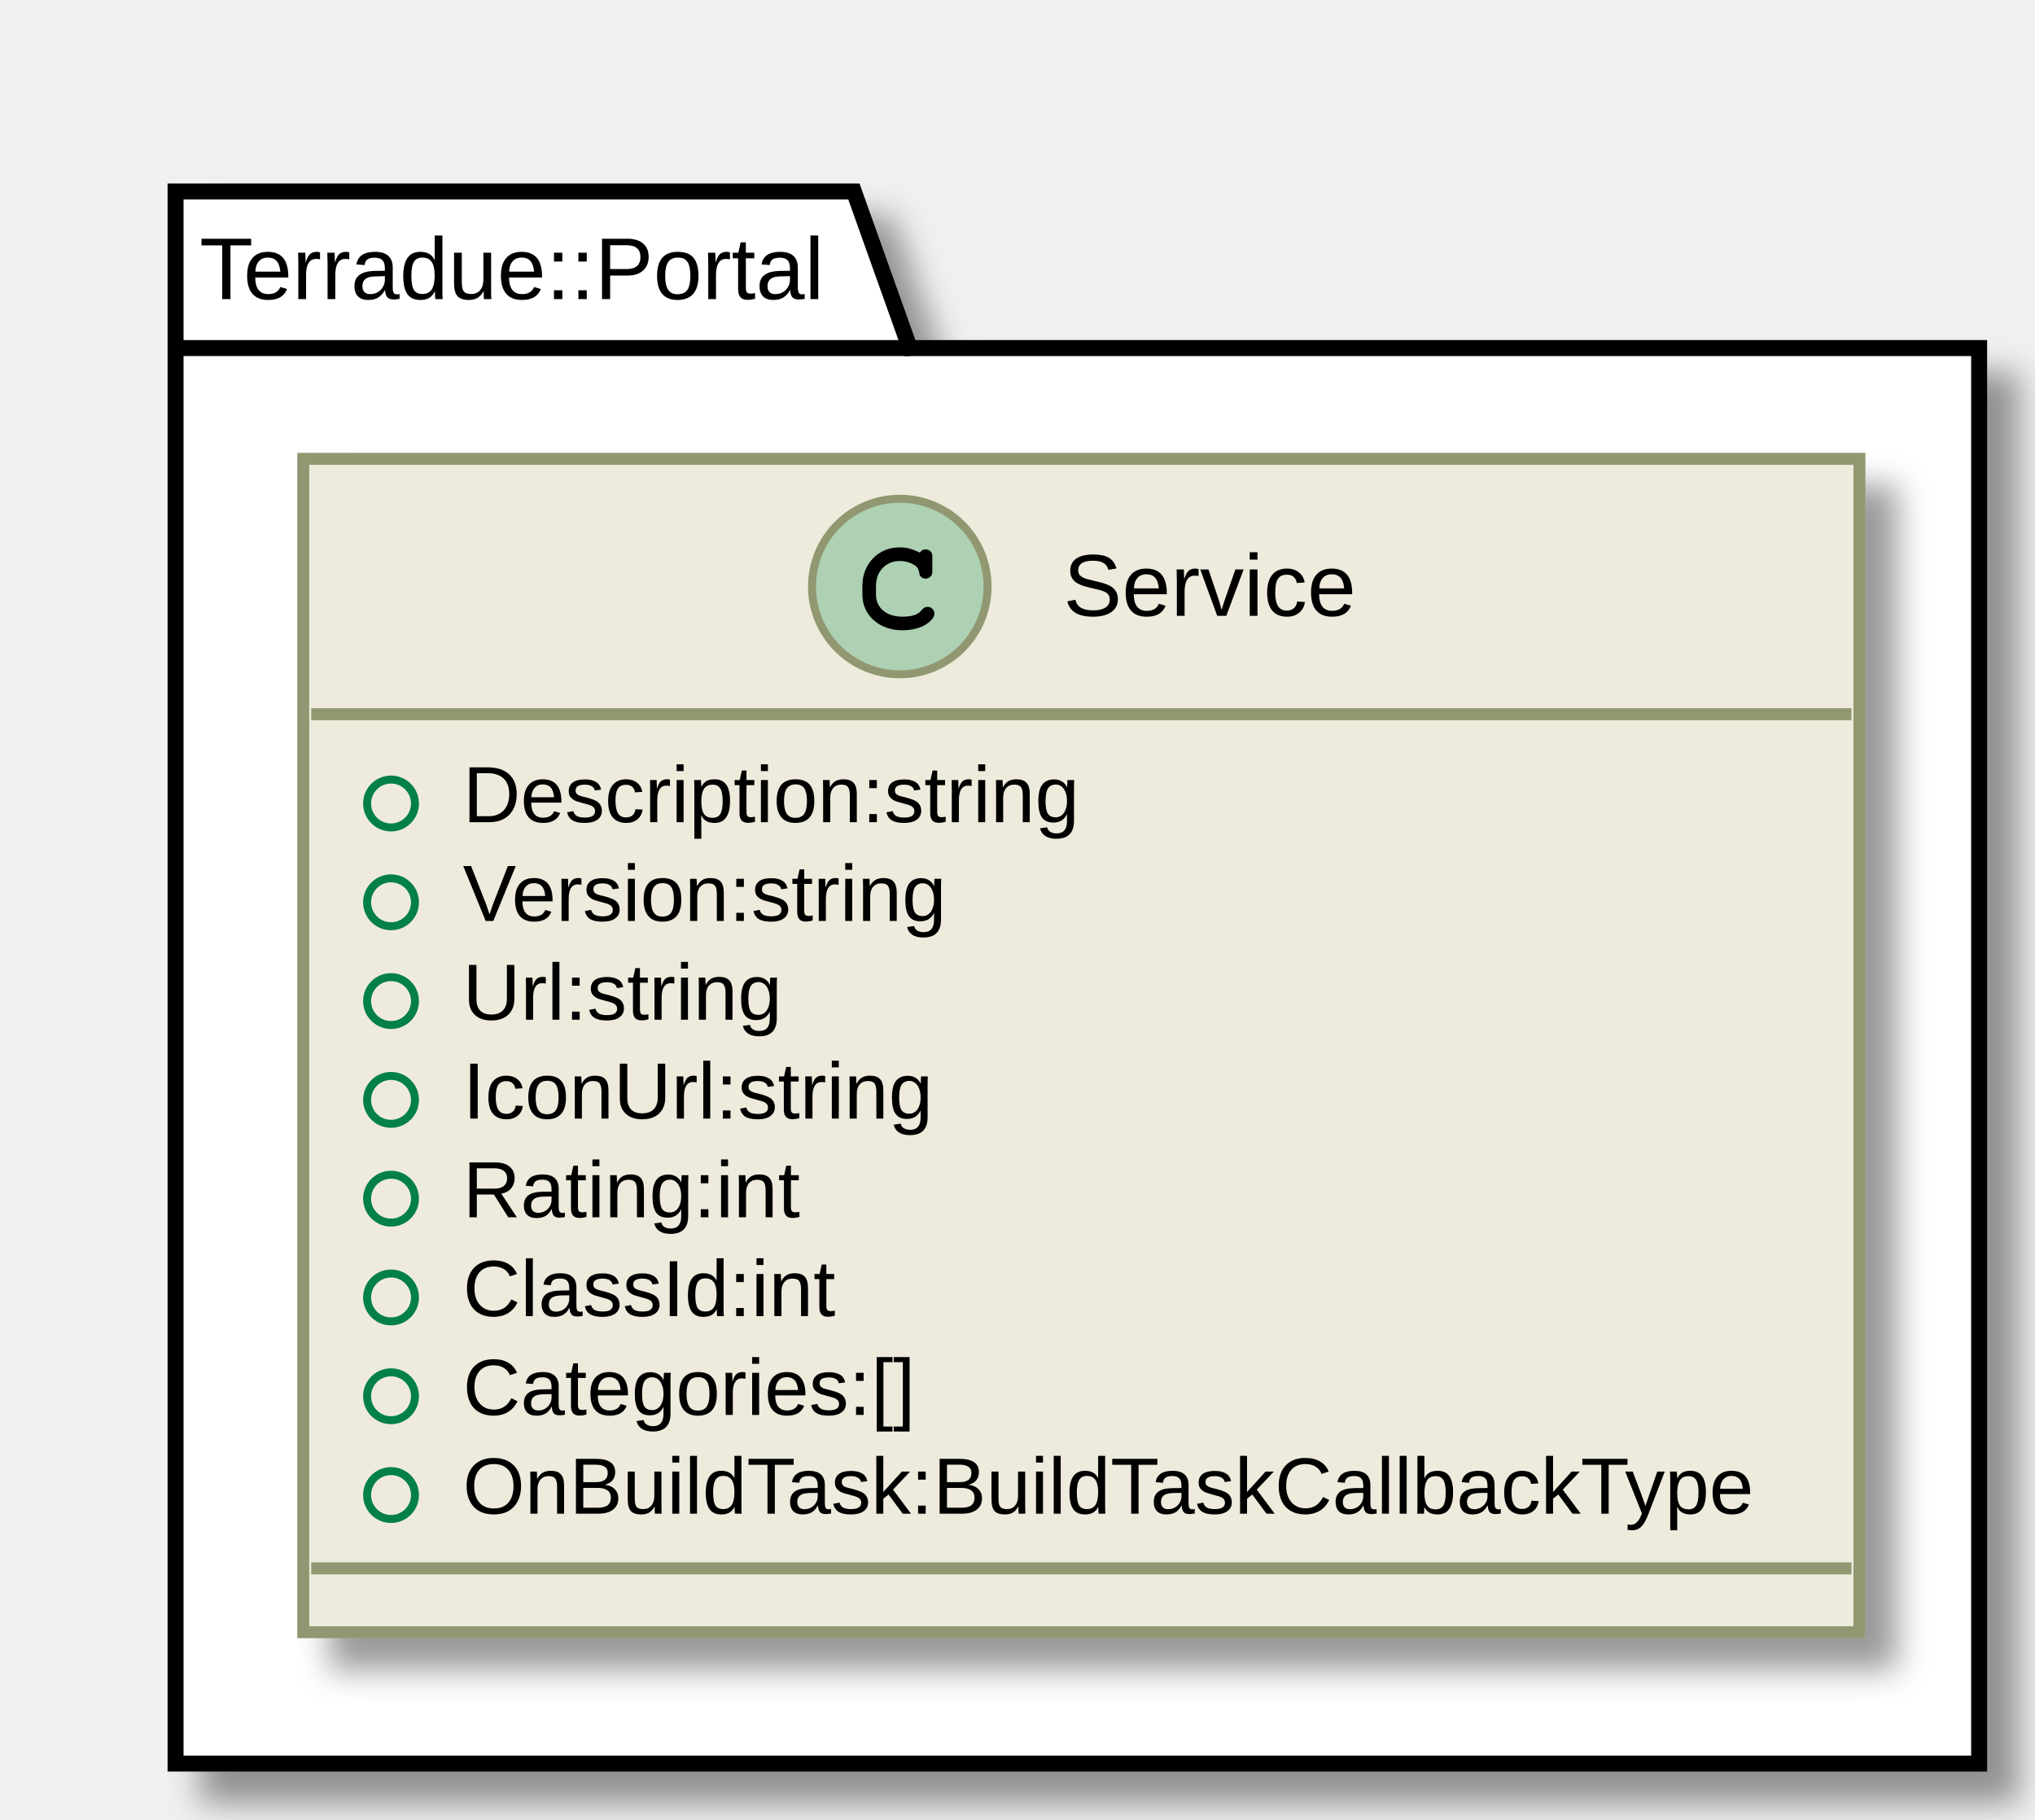
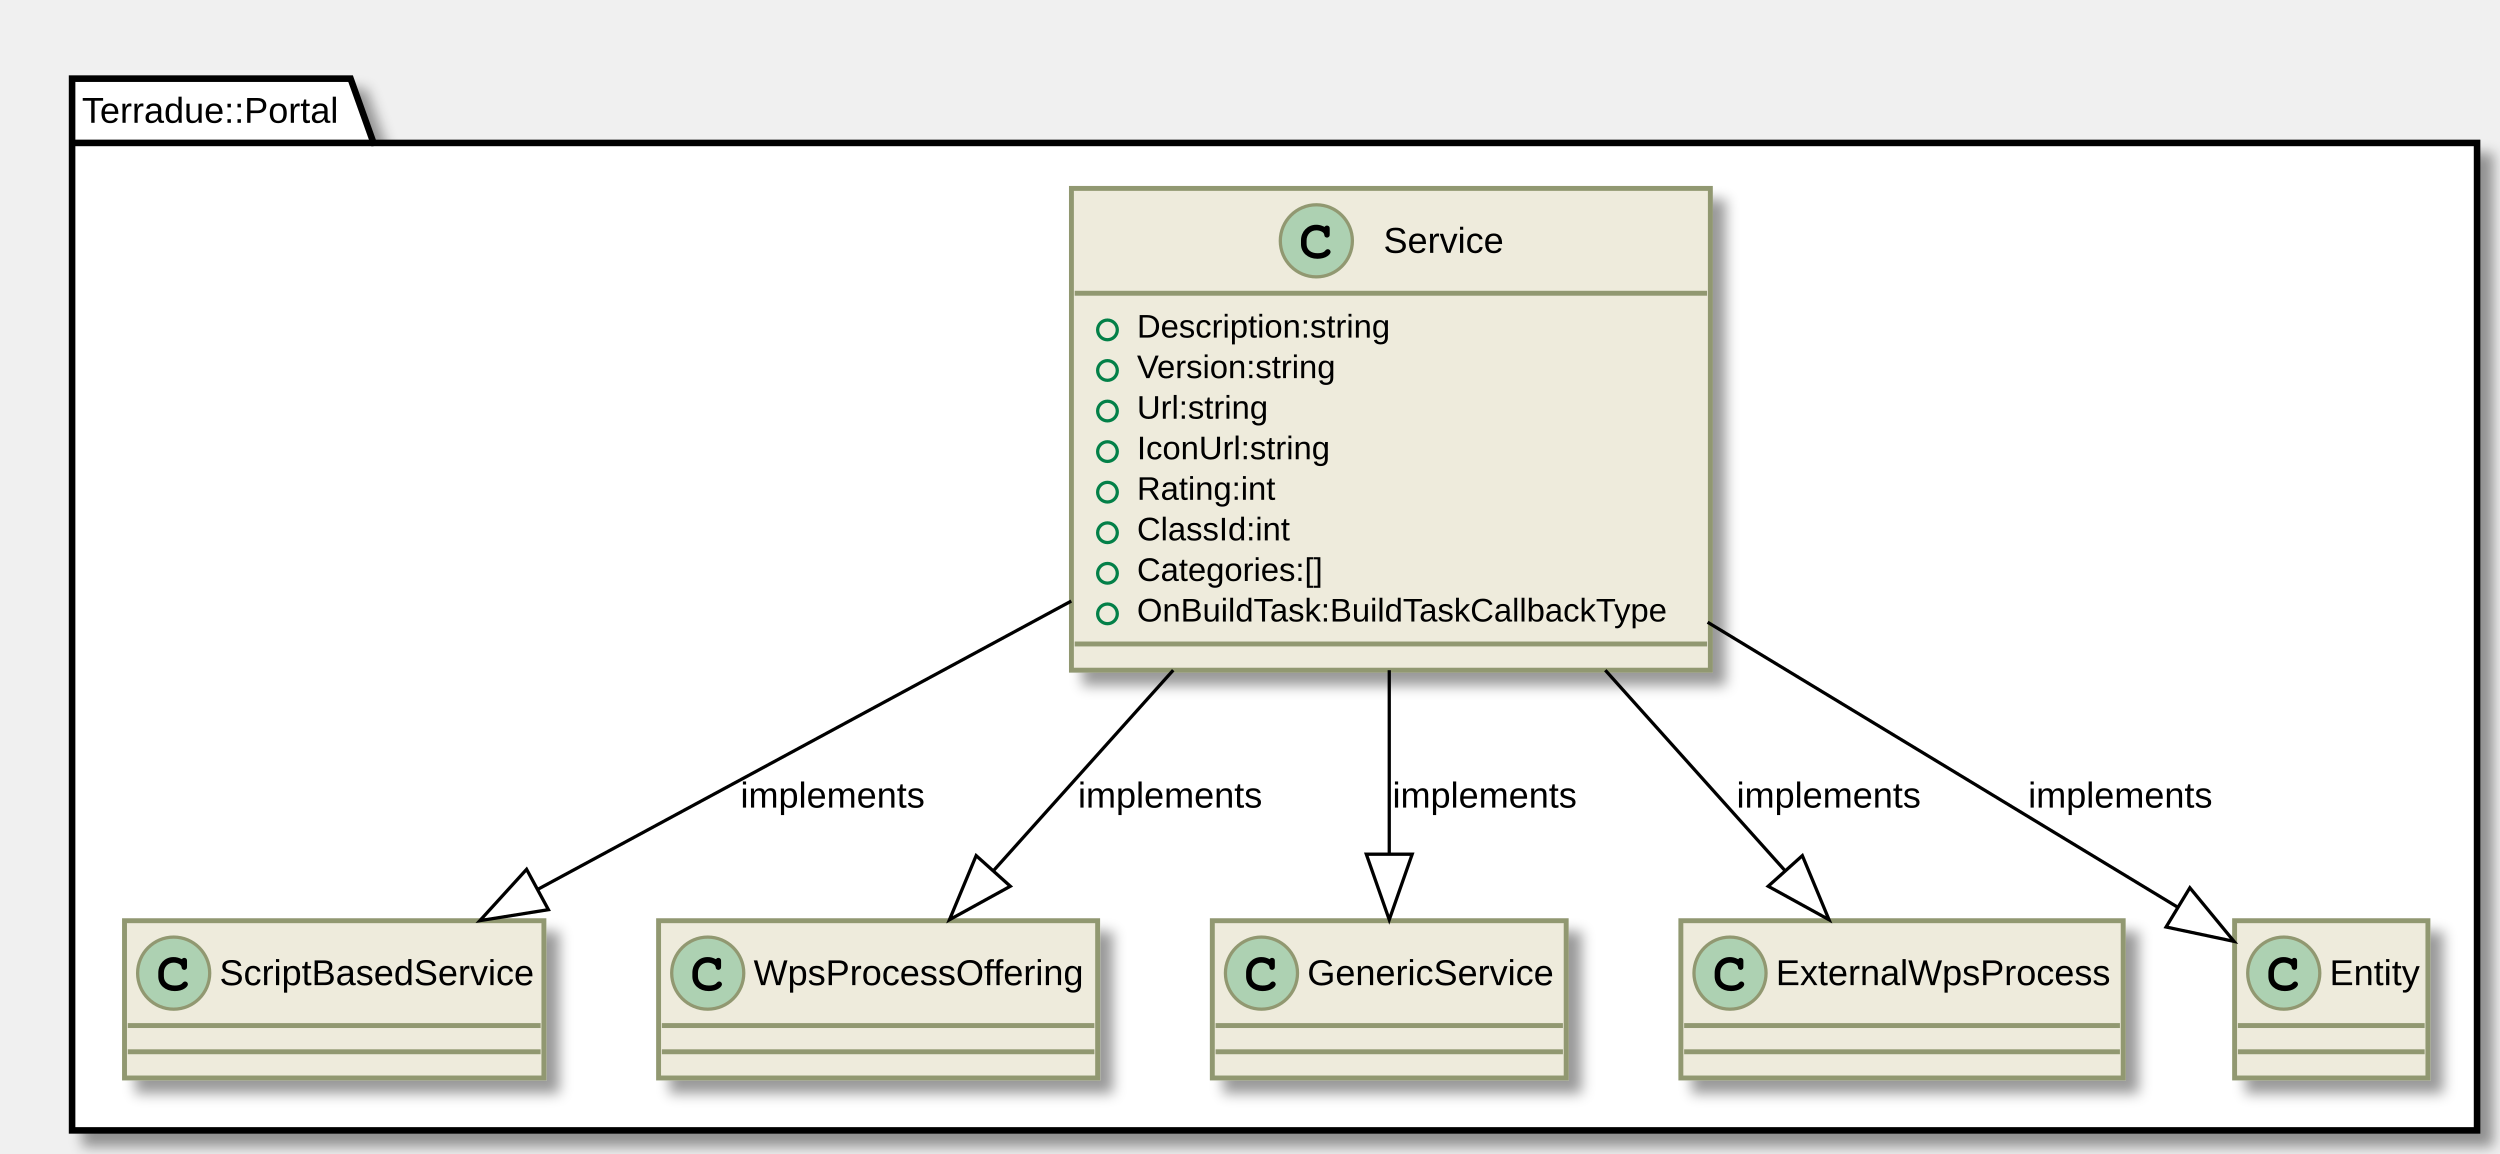
- <svg xmlns="http://www.w3.org/2000/svg" xmlns:xlink="http://www.w3.org/1999/xlink" height="228pt" style="width:255px;height:228px;" version="1.1" viewBox="0 0 255 228" width="255pt">
+ <svg xmlns="http://www.w3.org/2000/svg" xmlns:xlink="http://www.w3.org/1999/xlink" height="352pt" style="width:763px;height:352px;" version="1.1" viewBox="0 0 763 352" width="763pt">
  <defs>
    <filter height="300%" id="f1" width="300%" x="-1" y="-1">
      <feGaussianBlur result="blurOut" stdDeviation="2.0" />
      <feColorMatrix in="blurOut" result="blurOut2" type="matrix" values="0 0 0 0 0 0 0 0 0 0 0 0 0 0 0 0 0 0 .4 0" />
      <feOffset dx="4.0" dy="4.0" in="blurOut2" result="blurOut3" />
      <feBlend in="SourceGraphic" in2="blurOut3" mode="normal" />
    </filter>
  </defs>
  <g>
-     <polygon fill="#FFFFFF" filter="url(#f1)" points="22,24,107,24,114,43.618,248,43.618,248,221,22,221,22,24" style="stroke: #000000; stroke-width: 2.0;" />
+     <polygon fill="#FFFFFF" filter="url(#f1)" points="22,24,107,24,114,43.618,756,43.618,756,345,22,345,22,24" style="stroke: #000000; stroke-width: 2.0;" />
    <line style="stroke: #000000; stroke-width: 2.0;" x1="22" x2="114" y1="43.618" y2="43.618" />
    <text fill="#000000" font-family="Arial" font-size="11" lengthAdjust="spacingAndGlyphs" textLength="79" x="25" y="37.483">Terradue::Portal</text>
    <a target="_top" xlink:href="../information/classes/class_terradue_1_1_portal_1_1_service.html" xlink:title="../information/classes/class_terradue_1_1_portal_1_1_service.html">
-       <rect fill="#EEEBDC" filter="url(#f1)" height="147.04" style="stroke: #919871; stroke-width: 1.5;" width="195" x="38" y="57.5" />
-       <ellipse cx="112.75" cy="73.5" fill="#ADD1B2" rx="11" ry="11" style="stroke: #919871; stroke-width: 1.0;" />
-       <path d="M115.094,69.172 C114.156,68.734 113.562,68.594 112.688,68.594 C110.062,68.594 108.062,70.672 108.062,73.391 L108.062,74.516 C108.062,77.094 110.172,78.984 113.062,78.984 C114.281,78.984 115.438,78.688 116.188,78.141 C116.766,77.734 117.094,77.281 117.094,76.891 C117.094,76.438 116.703,76.047 116.234,76.047 C116.016,76.047 115.812,76.125 115.625,76.312 C115.172,76.797 115.172,76.797 114.984,76.891 C114.562,77.156 113.875,77.281 113.109,77.281 C111.062,77.281 109.766,76.188 109.766,74.484 L109.766,73.391 C109.766,71.609 111.016,70.297 112.75,70.297 C113.328,70.297 113.938,70.453 114.406,70.703 C114.891,70.984 115.062,71.203 115.156,71.609 C115.219,72.016 115.25,72.141 115.391,72.266 C115.531,72.406 115.766,72.516 115.984,72.516 C116.25,72.516 116.516,72.375 116.688,72.156 C116.797,72 116.828,71.812 116.828,71.391 L116.828,69.969 C116.828,69.531 116.812,69.406 116.719,69.25 C116.562,68.984 116.281,68.844 115.984,68.844 C115.688,68.844 115.484,68.938 115.266,69.25 L115.094,69.172 Z " />
-       <text fill="#000000" font-family="Arial" font-size="11" lengthAdjust="spacingAndGlyphs" textLength="37" x="133.25" y="77.174">Service</text>
-       <line style="stroke: #919871; stroke-width: 1.5;" x1="39" x2="232" y1="89.5" y2="89.5" />
-       <ellipse cx="49" cy="100.69" fill="none" rx="3" ry="3" style="stroke: #038048; stroke-width: 1.0;" />
-       <text fill="#000000" font-family="Arial" font-size="10" lengthAdjust="spacingAndGlyphs" textLength="79" x="58" y="103.03">Description:string</text>
-       <ellipse cx="49" cy="113.07" fill="none" rx="3" ry="3" style="stroke: #038048; stroke-width: 1.0;" />
-       <text fill="#000000" font-family="Arial" font-size="10" lengthAdjust="spacingAndGlyphs" textLength="63" x="58" y="115.41">Version:string</text>
-       <ellipse cx="49" cy="125.45" fill="none" rx="3" ry="3" style="stroke: #038048; stroke-width: 1.0;" />
-       <text fill="#000000" font-family="Arial" font-size="10" lengthAdjust="spacingAndGlyphs" textLength="40" x="58" y="127.79">Url:string</text>
-       <ellipse cx="49" cy="137.83" fill="none" rx="3" ry="3" style="stroke: #038048; stroke-width: 1.0;" />
-       <text fill="#000000" font-family="Arial" font-size="10" lengthAdjust="spacingAndGlyphs" textLength="60" x="58" y="140.17">IconUrl:string</text>
-       <ellipse cx="49" cy="150.21" fill="none" rx="3" ry="3" style="stroke: #038048; stroke-width: 1.0;" />
-       <text fill="#000000" font-family="Arial" font-size="10" lengthAdjust="spacingAndGlyphs" textLength="44" x="58" y="152.55">Rating:int</text>
-       <ellipse cx="49" cy="162.59" fill="none" rx="3" ry="3" style="stroke: #038048; stroke-width: 1.0;" />
-       <text fill="#000000" font-family="Arial" font-size="10" lengthAdjust="spacingAndGlyphs" textLength="48" x="58" y="164.93">ClassId:int</text>
-       <ellipse cx="49" cy="174.97" fill="none" rx="3" ry="3" style="stroke: #038048; stroke-width: 1.0;" />
-       <text fill="#000000" font-family="Arial" font-size="10" lengthAdjust="spacingAndGlyphs" textLength="59" x="58" y="177.31">Categories:[]</text>
-       <ellipse cx="49" cy="187.35" fill="none" rx="3" ry="3" style="stroke: #038048; stroke-width: 1.0;" />
-       <text fill="#000000" font-family="Arial" font-size="10" lengthAdjust="spacingAndGlyphs" textLength="169" x="58" y="189.69">OnBuildTask:BuildTaskCallbackType</text>
-       <line style="stroke: #919871; stroke-width: 1.5;" x1="39" x2="232" y1="196.54" y2="196.54" />
+       <rect fill="#EEEBDC" filter="url(#f1)" height="147.04" style="stroke: #919871; stroke-width: 1.5;" width="195" x="327" y="57.5" />
+       <ellipse cx="401.75" cy="73.5" fill="#ADD1B2" rx="11" ry="11" style="stroke: #919871; stroke-width: 1.0;" />
+       <path d="M404.094,69.172 C403.156,68.734 402.562,68.594 401.688,68.594 C399.062,68.594 397.062,70.672 397.062,73.391 L397.062,74.516 C397.062,77.094 399.172,78.984 402.062,78.984 C403.281,78.984 404.438,78.688 405.188,78.141 C405.766,77.734 406.094,77.281 406.094,76.891 C406.094,76.438 405.703,76.047 405.234,76.047 C405.016,76.047 404.812,76.125 404.625,76.312 C404.172,76.797 404.172,76.797 403.984,76.891 C403.562,77.156 402.875,77.281 402.109,77.281 C400.062,77.281 398.766,76.188 398.766,74.484 L398.766,73.391 C398.766,71.609 400.016,70.297 401.75,70.297 C402.328,70.297 402.938,70.453 403.406,70.703 C403.891,70.984 404.062,71.203 404.156,71.609 C404.219,72.016 404.25,72.141 404.391,72.266 C404.531,72.406 404.766,72.516 404.984,72.516 C405.25,72.516 405.516,72.375 405.688,72.156 C405.797,72 405.828,71.812 405.828,71.391 L405.828,69.969 C405.828,69.531 405.812,69.406 405.719,69.25 C405.562,68.984 405.281,68.844 404.984,68.844 C404.688,68.844 404.484,68.938 404.266,69.25 L404.094,69.172 Z " />
+       <text fill="#000000" font-family="Arial" font-size="11" lengthAdjust="spacingAndGlyphs" textLength="37" x="422.25" y="77.174">Service</text>
+       <line style="stroke: #919871; stroke-width: 1.5;" x1="328" x2="521" y1="89.5" y2="89.5" />
+       <ellipse cx="338" cy="100.69" fill="none" rx="3" ry="3" style="stroke: #038048; stroke-width: 1.0;" />
+       <text fill="#000000" font-family="Arial" font-size="10" lengthAdjust="spacingAndGlyphs" textLength="79" x="347" y="103.03">Description:string</text>
+       <ellipse cx="338" cy="113.07" fill="none" rx="3" ry="3" style="stroke: #038048; stroke-width: 1.0;" />
+       <text fill="#000000" font-family="Arial" font-size="10" lengthAdjust="spacingAndGlyphs" textLength="63" x="347" y="115.41">Version:string</text>
+       <ellipse cx="338" cy="125.45" fill="none" rx="3" ry="3" style="stroke: #038048; stroke-width: 1.0;" />
+       <text fill="#000000" font-family="Arial" font-size="10" lengthAdjust="spacingAndGlyphs" textLength="40" x="347" y="127.79">Url:string</text>
+       <ellipse cx="338" cy="137.83" fill="none" rx="3" ry="3" style="stroke: #038048; stroke-width: 1.0;" />
+       <text fill="#000000" font-family="Arial" font-size="10" lengthAdjust="spacingAndGlyphs" textLength="60" x="347" y="140.17">IconUrl:string</text>
+       <ellipse cx="338" cy="150.21" fill="none" rx="3" ry="3" style="stroke: #038048; stroke-width: 1.0;" />
+       <text fill="#000000" font-family="Arial" font-size="10" lengthAdjust="spacingAndGlyphs" textLength="44" x="347" y="152.55">Rating:int</text>
+       <ellipse cx="338" cy="162.59" fill="none" rx="3" ry="3" style="stroke: #038048; stroke-width: 1.0;" />
+       <text fill="#000000" font-family="Arial" font-size="10" lengthAdjust="spacingAndGlyphs" textLength="48" x="347" y="164.93">ClassId:int</text>
+       <ellipse cx="338" cy="174.97" fill="none" rx="3" ry="3" style="stroke: #038048; stroke-width: 1.0;" />
+       <text fill="#000000" font-family="Arial" font-size="10" lengthAdjust="spacingAndGlyphs" textLength="59" x="347" y="177.31">Categories:[]</text>
+       <ellipse cx="338" cy="187.35" fill="none" rx="3" ry="3" style="stroke: #038048; stroke-width: 1.0;" />
+       <text fill="#000000" font-family="Arial" font-size="10" lengthAdjust="spacingAndGlyphs" textLength="169" x="347" y="189.69">OnBuildTask:BuildTaskCallbackType</text>
+       <line style="stroke: #919871; stroke-width: 1.5;" x1="328" x2="521" y1="196.54" y2="196.54" />
    </a>
+     <rect fill="#EEEBDC" filter="url(#f1)" height="48" style="stroke: #919871; stroke-width: 1.5;" width="128" x="38" y="281" />
+     <ellipse cx="53" cy="297" fill="#ADD1B2" rx="11" ry="11" style="stroke: #919871; stroke-width: 1.0;" />
+     <path d="M55.344,292.672 C54.406,292.234 53.812,292.094 52.938,292.094 C50.312,292.094 48.312,294.172 48.312,296.891 L48.312,298.016 C48.312,300.594 50.422,302.484 53.312,302.484 C54.531,302.484 55.688,302.188 56.438,301.641 C57.016,301.234 57.344,300.781 57.344,300.391 C57.344,299.938 56.953,299.547 56.484,299.547 C56.266,299.547 56.062,299.625 55.875,299.812 C55.422,300.297 55.422,300.297 55.234,300.391 C54.812,300.656 54.125,300.781 53.359,300.781 C51.312,300.781 50.016,299.688 50.016,297.984 L50.016,296.891 C50.016,295.109 51.266,293.797 53,293.797 C53.578,293.797 54.188,293.953 54.656,294.203 C55.141,294.484 55.312,294.703 55.406,295.109 C55.469,295.516 55.5,295.641 55.641,295.766 C55.781,295.906 56.016,296.016 56.234,296.016 C56.5,296.016 56.766,295.875 56.938,295.656 C57.047,295.5 57.078,295.312 57.078,294.891 L57.078,293.469 C57.078,293.031 57.062,292.906 56.969,292.75 C56.812,292.484 56.531,292.344 56.234,292.344 C55.938,292.344 55.734,292.438 55.516,292.75 L55.344,292.672 Z " />
+     <text fill="#000000" font-family="Arial" font-size="11" lengthAdjust="spacingAndGlyphs" textLength="96" x="67" y="300.674">ScriptBasedService</text>
+     <line style="stroke: #919871; stroke-width: 1.5;" x1="39" x2="165" y1="313" y2="313" />
+     <line style="stroke: #919871; stroke-width: 1.5;" x1="39" x2="165" y1="321" y2="321" />
+     <rect fill="#EEEBDC" filter="url(#f1)" height="48" style="stroke: #919871; stroke-width: 1.5;" width="134" x="201" y="281" />
+     <ellipse cx="216" cy="297" fill="#ADD1B2" rx="11" ry="11" style="stroke: #919871; stroke-width: 1.0;" />
+     <path d="M218.344,292.672 C217.406,292.234 216.812,292.094 215.938,292.094 C213.312,292.094 211.312,294.172 211.312,296.891 L211.312,298.016 C211.312,300.594 213.422,302.484 216.312,302.484 C217.531,302.484 218.688,302.188 219.438,301.641 C220.016,301.234 220.344,300.781 220.344,300.391 C220.344,299.938 219.953,299.547 219.484,299.547 C219.266,299.547 219.062,299.625 218.875,299.812 C218.422,300.297 218.422,300.297 218.234,300.391 C217.812,300.656 217.125,300.781 216.359,300.781 C214.312,300.781 213.016,299.688 213.016,297.984 L213.016,296.891 C213.016,295.109 214.266,293.797 216,293.797 C216.578,293.797 217.188,293.953 217.656,294.203 C218.141,294.484 218.312,294.703 218.406,295.109 C218.469,295.516 218.5,295.641 218.641,295.766 C218.781,295.906 219.016,296.016 219.234,296.016 C219.5,296.016 219.766,295.875 219.938,295.656 C220.047,295.5 220.078,295.312 220.078,294.891 L220.078,293.469 C220.078,293.031 220.062,292.906 219.969,292.75 C219.812,292.484 219.531,292.344 219.234,292.344 C218.938,292.344 218.734,292.438 218.516,292.75 L218.344,292.672 Z " />
+     <text fill="#000000" font-family="Arial" font-size="11" lengthAdjust="spacingAndGlyphs" textLength="102" x="230" y="300.674">WpsProcessOffering</text>
+     <line style="stroke: #919871; stroke-width: 1.5;" x1="202" x2="334" y1="313" y2="313" />
+     <line style="stroke: #919871; stroke-width: 1.5;" x1="202" x2="334" y1="321" y2="321" />
+     <rect fill="#EEEBDC" filter="url(#f1)" height="48" style="stroke: #919871; stroke-width: 1.5;" width="108" x="370" y="281" />
+     <ellipse cx="385" cy="297" fill="#ADD1B2" rx="11" ry="11" style="stroke: #919871; stroke-width: 1.0;" />
+     <path d="M387.344,292.672 C386.406,292.234 385.812,292.094 384.938,292.094 C382.312,292.094 380.312,294.172 380.312,296.891 L380.312,298.016 C380.312,300.594 382.422,302.484 385.312,302.484 C386.531,302.484 387.688,302.188 388.438,301.641 C389.016,301.234 389.344,300.781 389.344,300.391 C389.344,299.938 388.953,299.547 388.484,299.547 C388.266,299.547 388.062,299.625 387.875,299.812 C387.422,300.297 387.422,300.297 387.234,300.391 C386.812,300.656 386.125,300.781 385.359,300.781 C383.312,300.781 382.016,299.688 382.016,297.984 L382.016,296.891 C382.016,295.109 383.266,293.797 385,293.797 C385.578,293.797 386.188,293.953 386.656,294.203 C387.141,294.484 387.312,294.703 387.406,295.109 C387.469,295.516 387.5,295.641 387.641,295.766 C387.781,295.906 388.016,296.016 388.234,296.016 C388.5,296.016 388.766,295.875 388.938,295.656 C389.047,295.5 389.078,295.312 389.078,294.891 L389.078,293.469 C389.078,293.031 389.062,292.906 388.969,292.75 C388.812,292.484 388.531,292.344 388.234,292.344 C387.938,292.344 387.734,292.438 387.516,292.75 L387.344,292.672 Z " />
+     <text fill="#000000" font-family="Arial" font-size="11" lengthAdjust="spacingAndGlyphs" textLength="76" x="399" y="300.674">GenericService</text>
+     <line style="stroke: #919871; stroke-width: 1.5;" x1="371" x2="477" y1="313" y2="313" />
+     <line style="stroke: #919871; stroke-width: 1.5;" x1="371" x2="477" y1="321" y2="321" />
+     <rect fill="#EEEBDC" filter="url(#f1)" height="48" style="stroke: #919871; stroke-width: 1.5;" width="135" x="513" y="281" />
+     <ellipse cx="528" cy="297" fill="#ADD1B2" rx="11" ry="11" style="stroke: #919871; stroke-width: 1.0;" />
+     <path d="M530.344,292.672 C529.406,292.234 528.812,292.094 527.938,292.094 C525.312,292.094 523.312,294.172 523.312,296.891 L523.312,298.016 C523.312,300.594 525.422,302.484 528.312,302.484 C529.531,302.484 530.688,302.188 531.438,301.641 C532.016,301.234 532.344,300.781 532.344,300.391 C532.344,299.938 531.953,299.547 531.484,299.547 C531.266,299.547 531.062,299.625 530.875,299.812 C530.422,300.297 530.422,300.297 530.234,300.391 C529.812,300.656 529.125,300.781 528.359,300.781 C526.312,300.781 525.016,299.688 525.016,297.984 L525.016,296.891 C525.016,295.109 526.266,293.797 528,293.797 C528.578,293.797 529.188,293.953 529.656,294.203 C530.141,294.484 530.312,294.703 530.406,295.109 C530.469,295.516 530.5,295.641 530.641,295.766 C530.781,295.906 531.016,296.016 531.234,296.016 C531.5,296.016 531.766,295.875 531.938,295.656 C532.047,295.5 532.078,295.312 532.078,294.891 L532.078,293.469 C532.078,293.031 532.062,292.906 531.969,292.75 C531.812,292.484 531.531,292.344 531.234,292.344 C530.938,292.344 530.734,292.438 530.516,292.75 L530.344,292.672 Z " />
+     <text fill="#000000" font-family="Arial" font-size="11" lengthAdjust="spacingAndGlyphs" textLength="103" x="542" y="300.674">ExternalWpsProcess</text>
+     <line style="stroke: #919871; stroke-width: 1.5;" x1="514" x2="647" y1="313" y2="313" />
+     <line style="stroke: #919871; stroke-width: 1.5;" x1="514" x2="647" y1="321" y2="321" />
+     <rect fill="#EEEBDC" filter="url(#f1)" height="48" style="stroke: #919871; stroke-width: 1.5;" width="59" x="682" y="281" />
+     <ellipse cx="697" cy="297" fill="#ADD1B2" rx="11" ry="11" style="stroke: #919871; stroke-width: 1.0;" />
+     <path d="M699.344,292.672 C698.406,292.234 697.812,292.094 696.938,292.094 C694.312,292.094 692.312,294.172 692.312,296.891 L692.312,298.016 C692.312,300.594 694.422,302.484 697.312,302.484 C698.531,302.484 699.688,302.188 700.438,301.641 C701.016,301.234 701.344,300.781 701.344,300.391 C701.344,299.938 700.953,299.547 700.484,299.547 C700.266,299.547 700.062,299.625 699.875,299.812 C699.422,300.297 699.422,300.297 699.234,300.391 C698.812,300.656 698.125,300.781 697.359,300.781 C695.312,300.781 694.016,299.688 694.016,297.984 L694.016,296.891 C694.016,295.109 695.266,293.797 697,293.797 C697.578,293.797 698.188,293.953 698.656,294.203 C699.141,294.484 699.312,294.703 699.406,295.109 C699.469,295.516 699.5,295.641 699.641,295.766 C699.781,295.906 700.016,296.016 700.234,296.016 C700.5,296.016 700.766,295.875 700.938,295.656 C701.047,295.5 701.078,295.312 701.078,294.891 L701.078,293.469 C701.078,293.031 701.062,292.906 700.969,292.75 C700.812,292.484 700.531,292.344 700.234,292.344 C699.938,292.344 699.734,292.438 699.516,292.75 L699.344,292.672 Z " />
+     <text fill="#000000" font-family="Arial" font-size="11" lengthAdjust="spacingAndGlyphs" textLength="27" x="711" y="300.674">Entity</text>
+     <line style="stroke: #919871; stroke-width: 1.5;" x1="683" x2="740" y1="313" y2="313" />
+     <line style="stroke: #919871; stroke-width: 1.5;" x1="683" x2="740" y1="321" y2="321" />
+     <path d="M326.953,183.442 C274.104,212 210.276,246.49 164.131,271.426 " fill="none" style="stroke: #000000; stroke-width: 1.0;" />
+     <polygon fill="none" points="167.371,277.632,146.448,280.982,160.715,265.315,167.371,277.632" style="stroke: #000000; stroke-width: 1.0;" />
+     <text fill="#000000" font-family="Arial" font-size="11" lengthAdjust="spacingAndGlyphs" textLength="55" x="226" y="246.483">implements</text>
+     <path d="M358.068,204.539 C339.255,225.524 319.481,247.579 303.27,265.661 " fill="none" style="stroke: #000000; stroke-width: 1.0;" />
+     <polygon fill="none" points="308.347,270.484,289.784,280.702,297.923,261.138,308.347,270.484" style="stroke: #000000; stroke-width: 1.0;" />
+     <text fill="#000000" font-family="Arial" font-size="11" lengthAdjust="spacingAndGlyphs" textLength="55" x="329" y="246.483">implements</text>
+     <path d="M424,204.539 C424,223.606 424,243.557 424,260.608 " fill="none" style="stroke: #000000; stroke-width: 1.0;" />
+     <polygon fill="none" points="431,260.702,424,280.702,417,260.702,431,260.702" style="stroke: #000000; stroke-width: 1.0;" />
+     <text fill="#000000" font-family="Arial" font-size="11" lengthAdjust="spacingAndGlyphs" textLength="55" x="425" y="246.483">implements</text>
+     <path d="M489.932,204.539 C508.745,225.524 528.519,247.579 544.73,265.661 " fill="none" style="stroke: #000000; stroke-width: 1.0;" />
+     <polygon fill="none" points="550.077,261.138,558.216,280.702,539.653,270.484,550.077,261.138" style="stroke: #000000; stroke-width: 1.0;" />
+     <text fill="#000000" font-family="Arial" font-size="11" lengthAdjust="spacingAndGlyphs" textLength="55" x="530" y="246.483">implements</text>
+     <path d="M521.165,189.908 C569.629,219.291 625.991,253.461 664.637,276.891 " fill="none" style="stroke: #000000; stroke-width: 1.0;" />
+     <polygon fill="none" points="668.345,270.953,681.818,287.308,661.087,282.925,668.345,270.953" style="stroke: #000000; stroke-width: 1.0;" />
+     <text fill="#000000" font-family="Arial" font-size="11" lengthAdjust="spacingAndGlyphs" textLength="55" x="619" y="246.483">implements</text>
  </g>
</svg>
